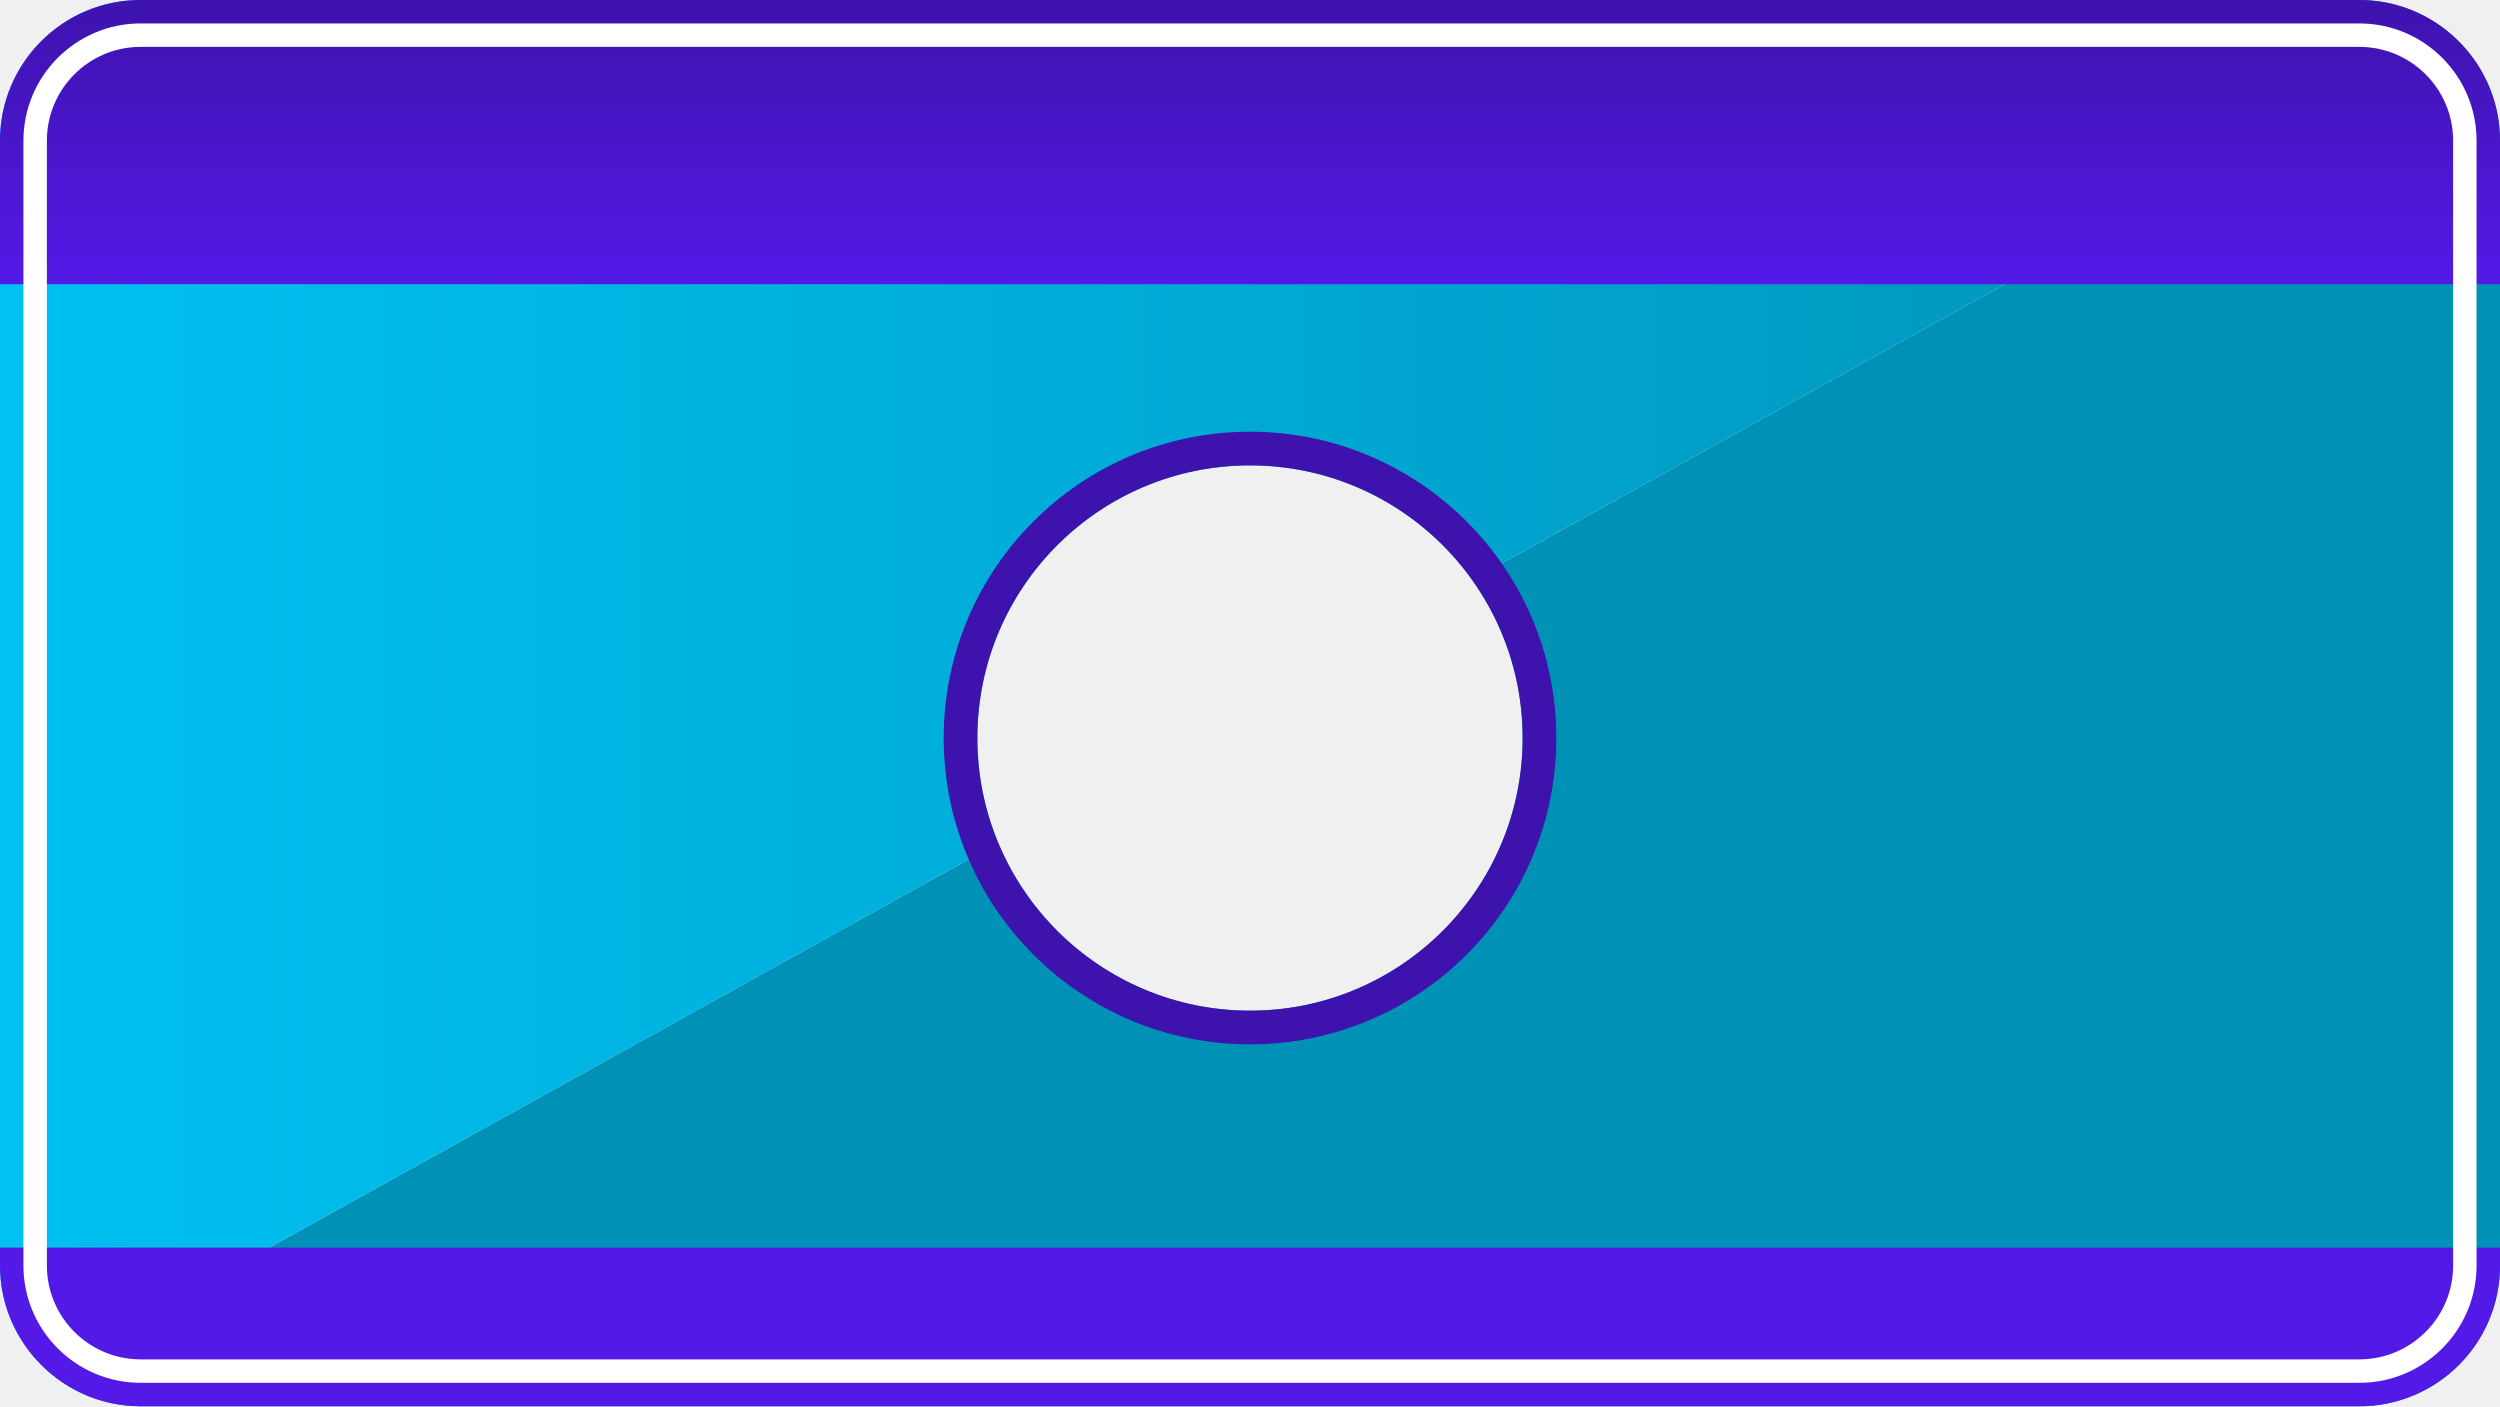
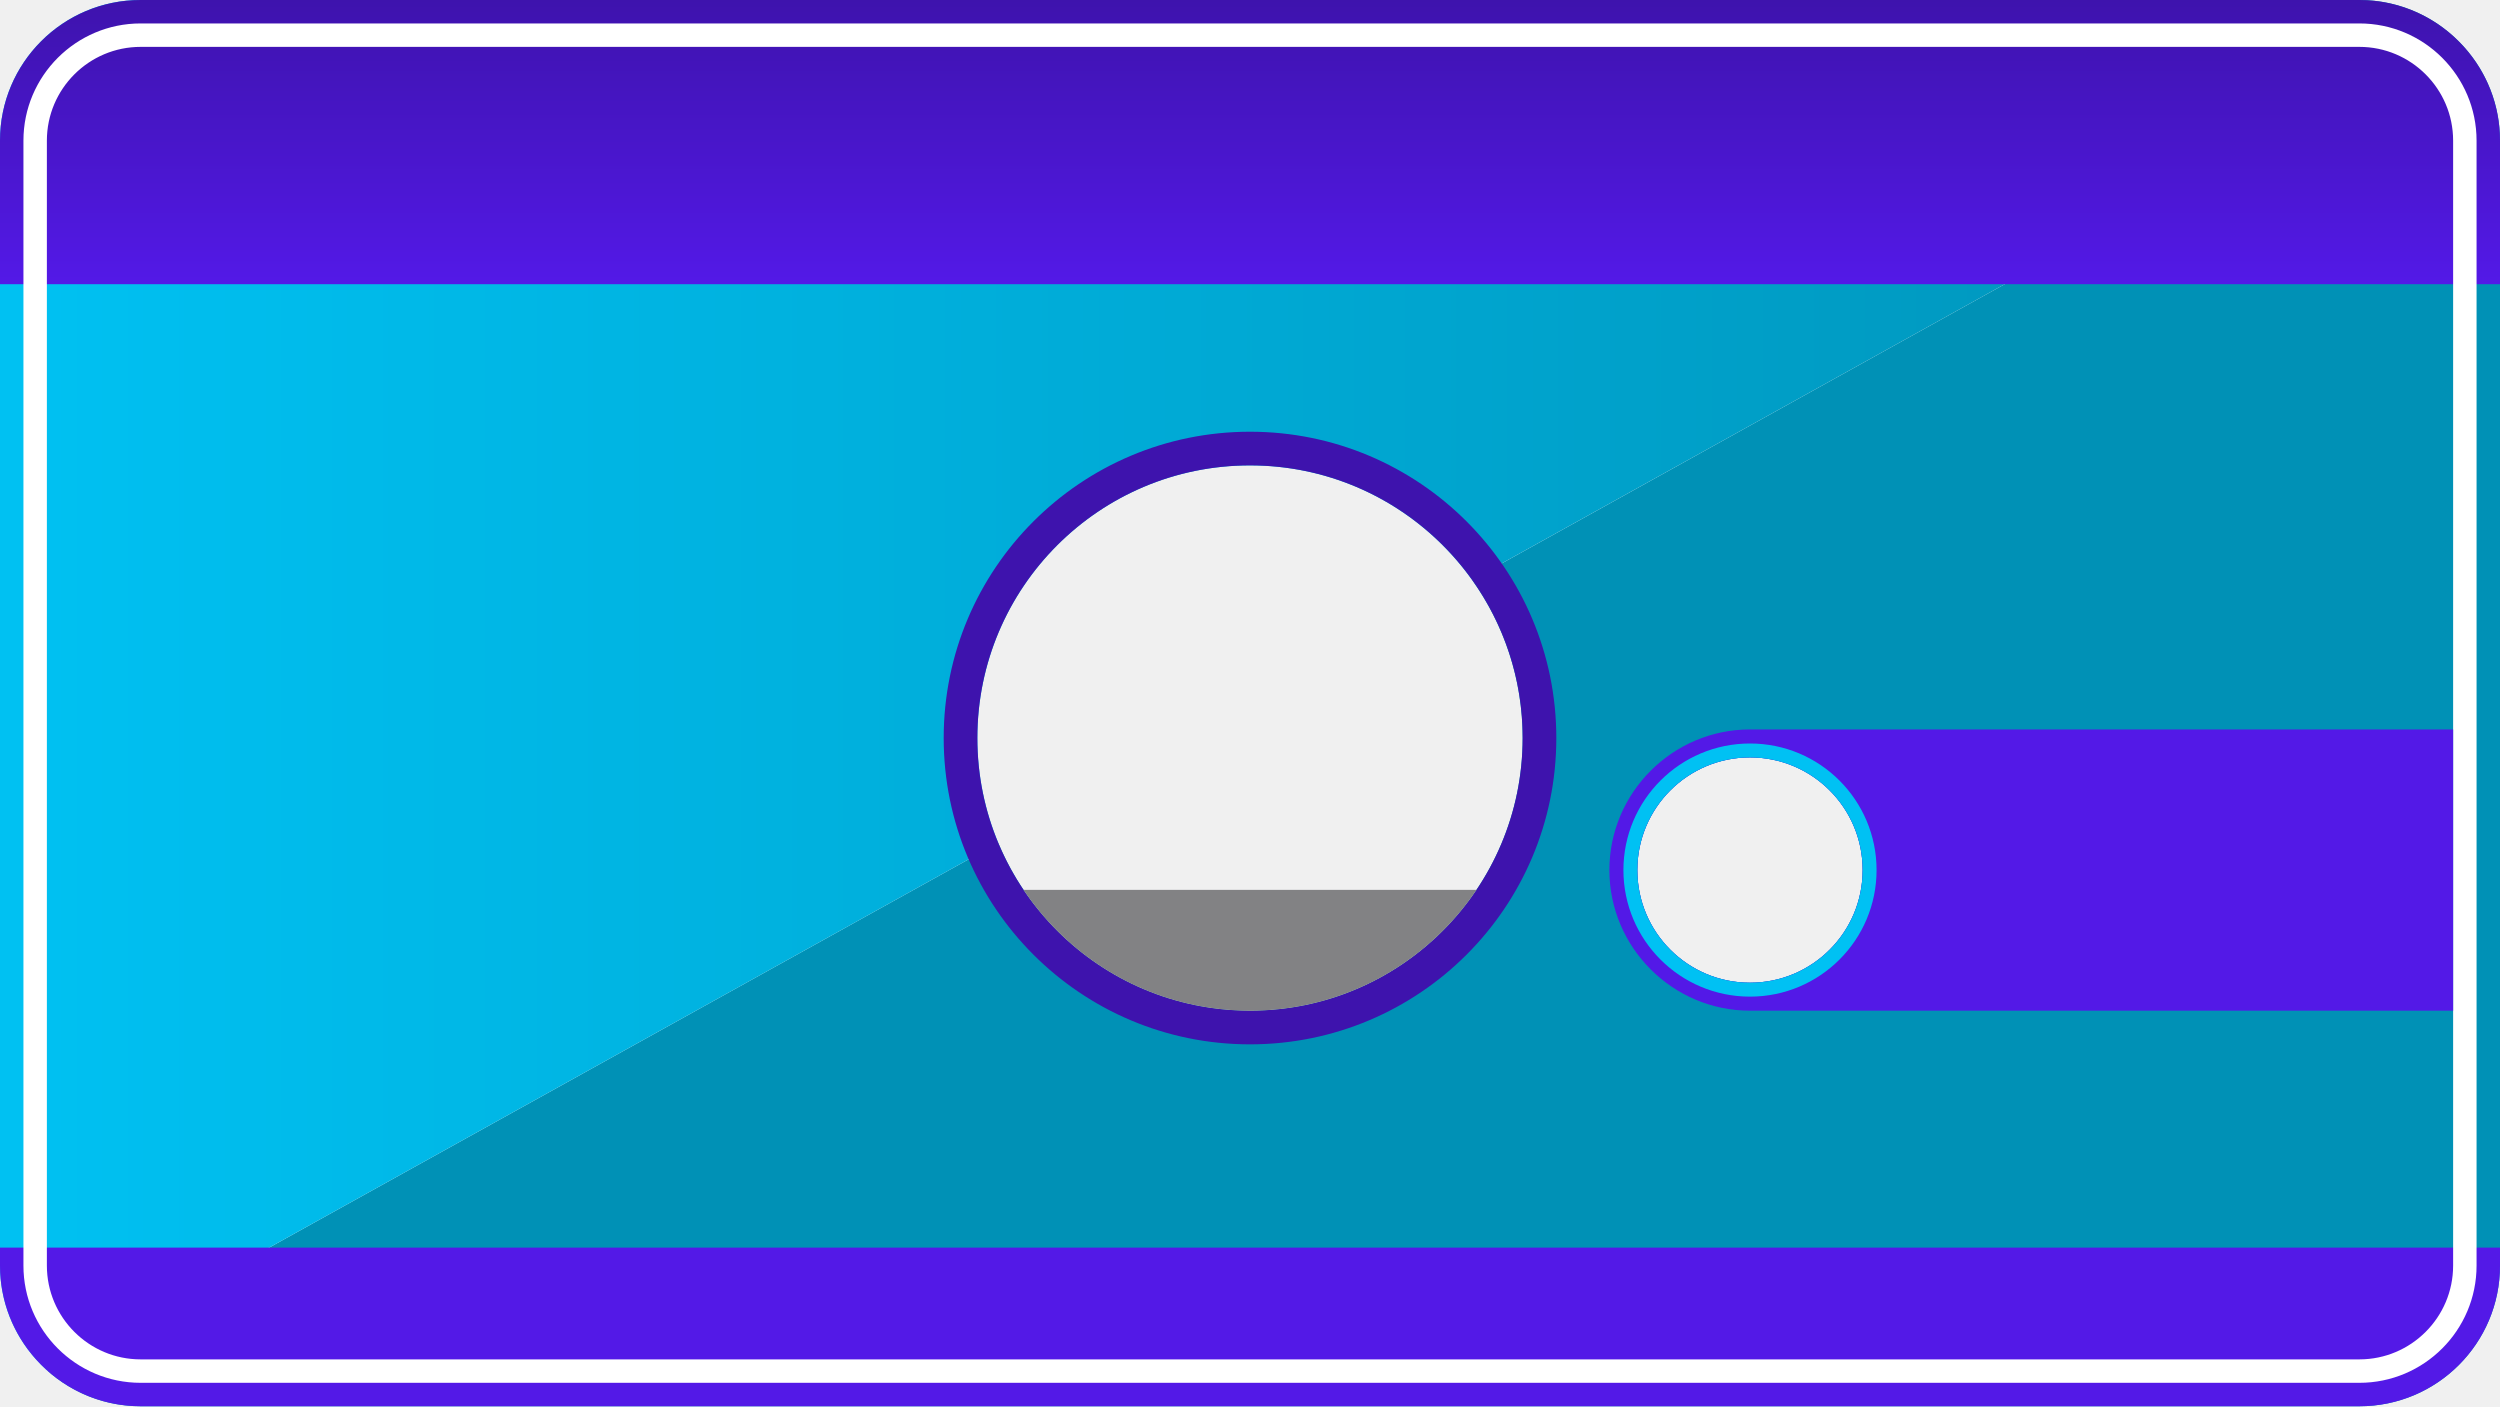
- <svg xmlns="http://www.w3.org/2000/svg" version="1.1" id="Layer_1" x="0px" y="0px" width="213.333px" height="120px" viewBox="0 0 213.333 120" enable-background="new 0 0 213.333 120" xml:space="preserve">
-   <path fill="#0091B6" d="M209.289,3.033l-83.677,46.45c2.717,3.807,4.32,8.462,4.32,13.496c0,12.849-10.417,23.266-23.266,23.266  c-9.679,0-17.975-5.912-21.481-14.321L4.044,116.967C6.163,118.848,8.944,120,12,120h189.333c6.627,0,12-5.373,12-12V12  C213.333,8.429,211.764,5.231,209.289,3.033z" />
-   <linearGradient id="SVGID_1_" gradientUnits="userSpaceOnUse" x1="0" y1="58.483" x2="209.289" y2="58.483">
-     <stop offset="0" style="stop-color:#00C1F2" />
-     <stop offset="1" style="stop-color:#0091B6" />
-   </linearGradient>
-   <path fill="url(#SVGID_1_)" d="M83.401,62.979c0-12.85,10.417-23.266,23.266-23.266c7.816,0,14.727,3.858,18.945,9.77l83.677-46.45  C207.17,1.152,204.389,0,201.333,0H12C5.373,0,0,5.373,0,12v96c0,3.571,1.569,6.769,4.044,8.967l81.141-45.043  C84.038,69.17,83.401,66.149,83.401,62.979z" />
-   <linearGradient id="SVGID_2_" gradientUnits="userSpaceOnUse" x1="106.666" y1="24.25" x2="106.666" y2="0">
-     <stop offset="0" style="stop-color:#5319E7" />
-     <stop offset="1" style="stop-color:#3E13AD" />
-   </linearGradient>
-   <path fill="url(#SVGID_2_)" d="M201.333,0H12C5.373,0,0,5.373,0,12v12.25h213.333V12c0-3.056-1.152-5.837-3.033-7.956  C208.102,1.569,204.904,0,201.333,0z" />
-   <path fill="#5319E7" d="M12,120h189.333c6.627,0,12-5.373,12-12v-1.54H0V108c0,3.057,1.152,5.837,3.033,7.956  C5.231,118.432,8.429,120,12,120z" />
-   <g>
-     <path fill="#FFFFFF" d="M211.333,12v96c0,5.514-4.486,10-10,10H12c-5.514,0-10-4.486-10-10V12C2,6.486,6.486,2,12,2h189.333   C206.847,2,211.333,6.486,211.333,12z M4,108c0,4.411,3.589,8,8,8h189.333c4.411,0,8-3.589,8-8V12c0-4.411-3.589-8-8-8H12   c-4.411,0-8,3.589-8,8V108z" />
+ <svg xmlns="http://www.w3.org/2000/svg" xmlns:xlink="http://www.w3.org/1999/xlink" version="1.1" x="0px" y="0px" width="213.333px" height="120px" viewBox="0 0 213.333 120" enable-background="new 0 0 213.333 120" xml:space="preserve">
+   <g id="Layer_1">
+     <path fill="#0091B6" d="M209.289,3.033l-83.677,46.45c2.717,3.807,4.32,8.462,4.32,13.496c0,12.849-10.417,23.266-23.266,23.266   c-9.679,0-17.975-5.912-21.481-14.321L4.044,116.967C6.163,118.848,8.944,120,12,120h189.333c6.627,0,12-5.373,12-12V12   C213.333,8.429,211.764,5.231,209.289,3.033z M149.333,83.858c-5.31,0-9.613-4.304-9.613-9.613s4.304-9.613,9.613-9.613   c5.309,0,9.612,4.304,9.612,9.613S154.642,83.858,149.333,83.858z" />
+     <linearGradient id="SVGID_1_" gradientUnits="userSpaceOnUse" x1="0" y1="58.483" x2="209.289" y2="58.483">
+       <stop offset="0" style="stop-color:#00C1F2" />
+       <stop offset="1" style="stop-color:#0091B6" />
+     </linearGradient>
+     <path fill="url(#SVGID_1_)" d="M83.401,62.979c0-12.85,10.417-23.266,23.266-23.266c7.816,0,14.727,3.858,18.945,9.77l83.677-46.45   C207.17,1.152,204.389,0,201.333,0H12C5.373,0,0,5.373,0,12v96c0,3.571,1.569,6.769,4.044,8.967l81.141-45.043   C84.038,69.17,83.401,66.149,83.401,62.979z" />
+     <linearGradient id="SVGID_2_" gradientUnits="userSpaceOnUse" x1="106.666" y1="24.25" x2="106.666" y2="0">
+       <stop offset="0" style="stop-color:#5319E7" />
+       <stop offset="1" style="stop-color:#3E13AD" />
+     </linearGradient>
+     <path fill="url(#SVGID_2_)" d="M201.333,0H12C5.373,0,0,5.373,0,12v12.25h213.333V12c0-3.056-1.152-5.837-3.033-7.956   C208.102,1.569,204.904,0,201.333,0z" />
+     <path fill="#5319E7" d="M12,120h189.333c6.627,0,12-5.373,12-12v-1.54H0V108c0,3.057,1.152,5.837,3.033,7.956   C5.231,118.432,8.429,120,12,120z" />
+     <g>
+       <path fill="#FFFFFF" d="M211.333,12v96c0,5.514-4.486,10-10,10H12c-5.514,0-10-4.486-10-10V12C2,6.486,6.486,2,12,2h189.333    C206.847,2,211.333,6.486,211.333,12z M4,108c0,4.411,3.589,8,8,8h189.333c4.411,0,8-3.589,8-8V12c0-4.411-3.589-8-8-8H12    c-4.411,0-8,3.589-8,8V108z" />
+     </g>
+     <path fill="#3E13AD" d="M106.667,36.84c-14.436,0-26.139,11.703-26.139,26.139c0,14.436,11.703,26.139,26.139,26.139   s26.139-11.703,26.139-26.139C132.805,48.543,121.103,36.84,106.667,36.84z M106.667,86.245c-12.849,0-23.266-10.417-23.266-23.266   c0-12.85,10.417-23.266,23.266-23.266s23.266,10.416,23.266,23.266C129.932,75.828,119.516,86.245,106.667,86.245z" />
+     <g>
+       <defs>
+         <circle id="SVGID_3_" cx="106.667" cy="62.979" r="23.266" />
+       </defs>
+       <clipPath id="SVGID_4_">
+         <use xlink:href="#SVGID_3_" overflow="visible" />
+       </clipPath>
+       <rect x="84.305" y="75.934" clip-path="url(#SVGID_4_)" fill="#828284" width="44.607" height="10.868" />
+     </g>
  </g>
-   <path fill="#3E13AD" d="M106.667,36.84c-14.436,0-26.139,11.703-26.139,26.139c0,14.436,11.703,26.139,26.139,26.139  s26.139-11.703,26.139-26.139C132.805,48.543,121.103,36.84,106.667,36.84z M106.667,86.245c-12.849,0-23.266-10.417-23.266-23.266  c0-12.85,10.417-23.266,23.266-23.266s23.266,10.416,23.266,23.266C129.932,75.828,119.516,86.245,106.667,86.245z" />
+   <g id="Capa_2">
+     <path fill="#5319E7" d="M149.333,62.245c-6.601,0-12,5.399-12,12c0,6.6,5.399,12,12,12h60v-24H149.333z M149.333,83.858   c-5.31,0-9.613-4.304-9.613-9.613s4.304-9.613,9.613-9.613c5.309,0,9.612,4.304,9.612,9.613S154.642,83.858,149.333,83.858z" />
+     <path fill="#00C1F3" d="M149.333,63.445c-5.965,0-10.801,4.835-10.801,10.8s4.836,10.801,10.801,10.801s10.8-4.836,10.8-10.801   S155.298,63.445,149.333,63.445z M149.333,83.858c-5.31,0-9.613-4.304-9.613-9.613s4.304-9.613,9.613-9.613   c5.309,0,9.612,4.304,9.612,9.613S154.642,83.858,149.333,83.858z" />
+   </g>
</svg>
